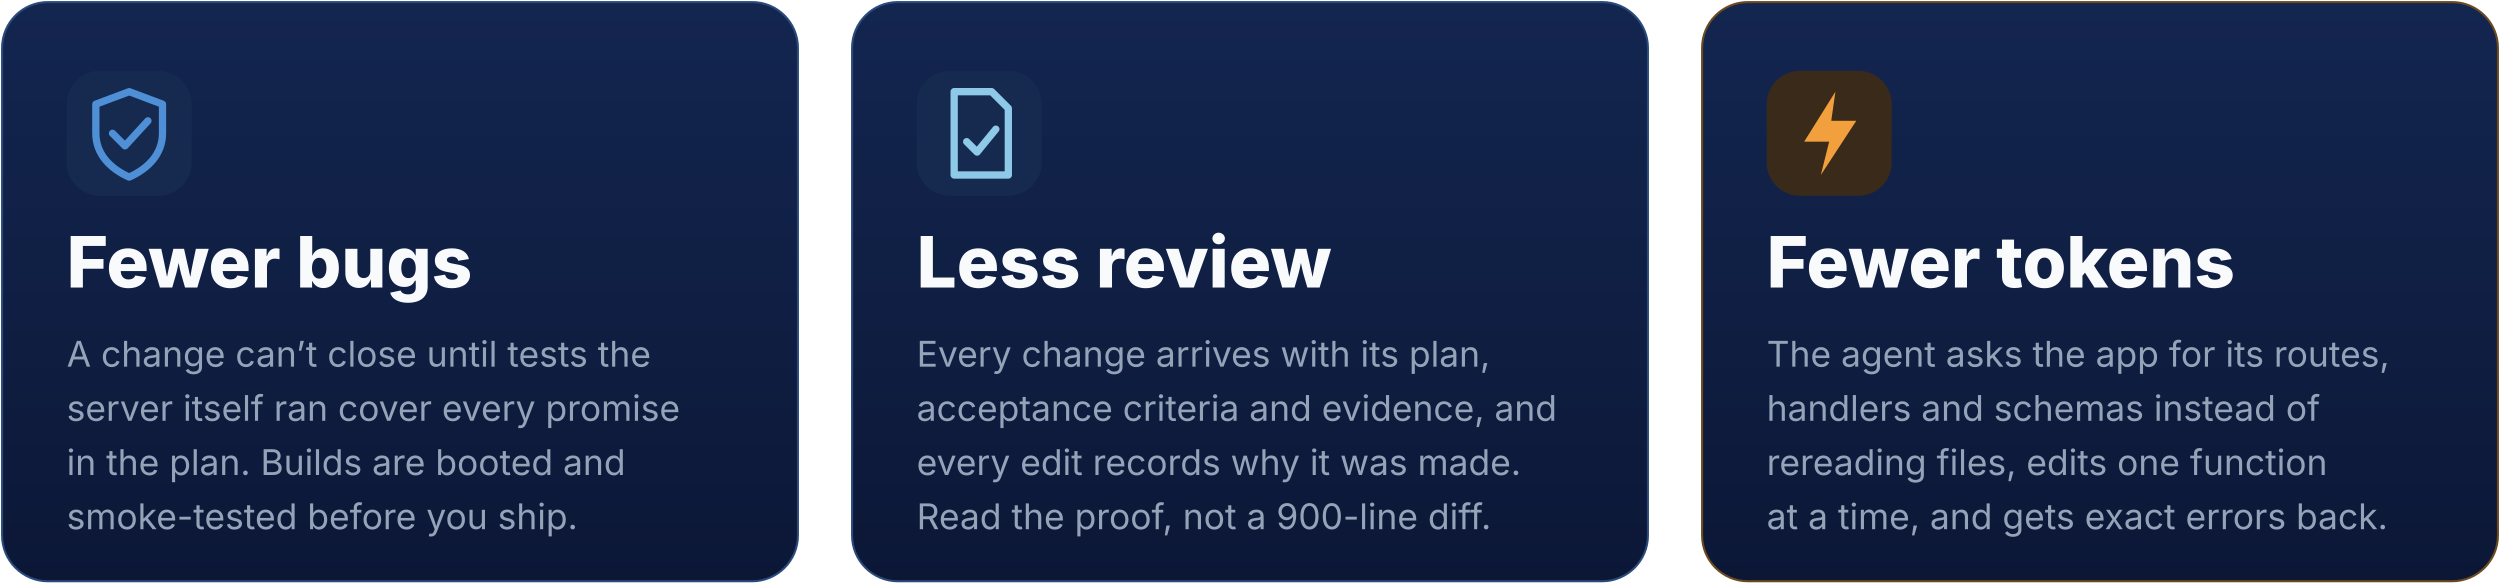
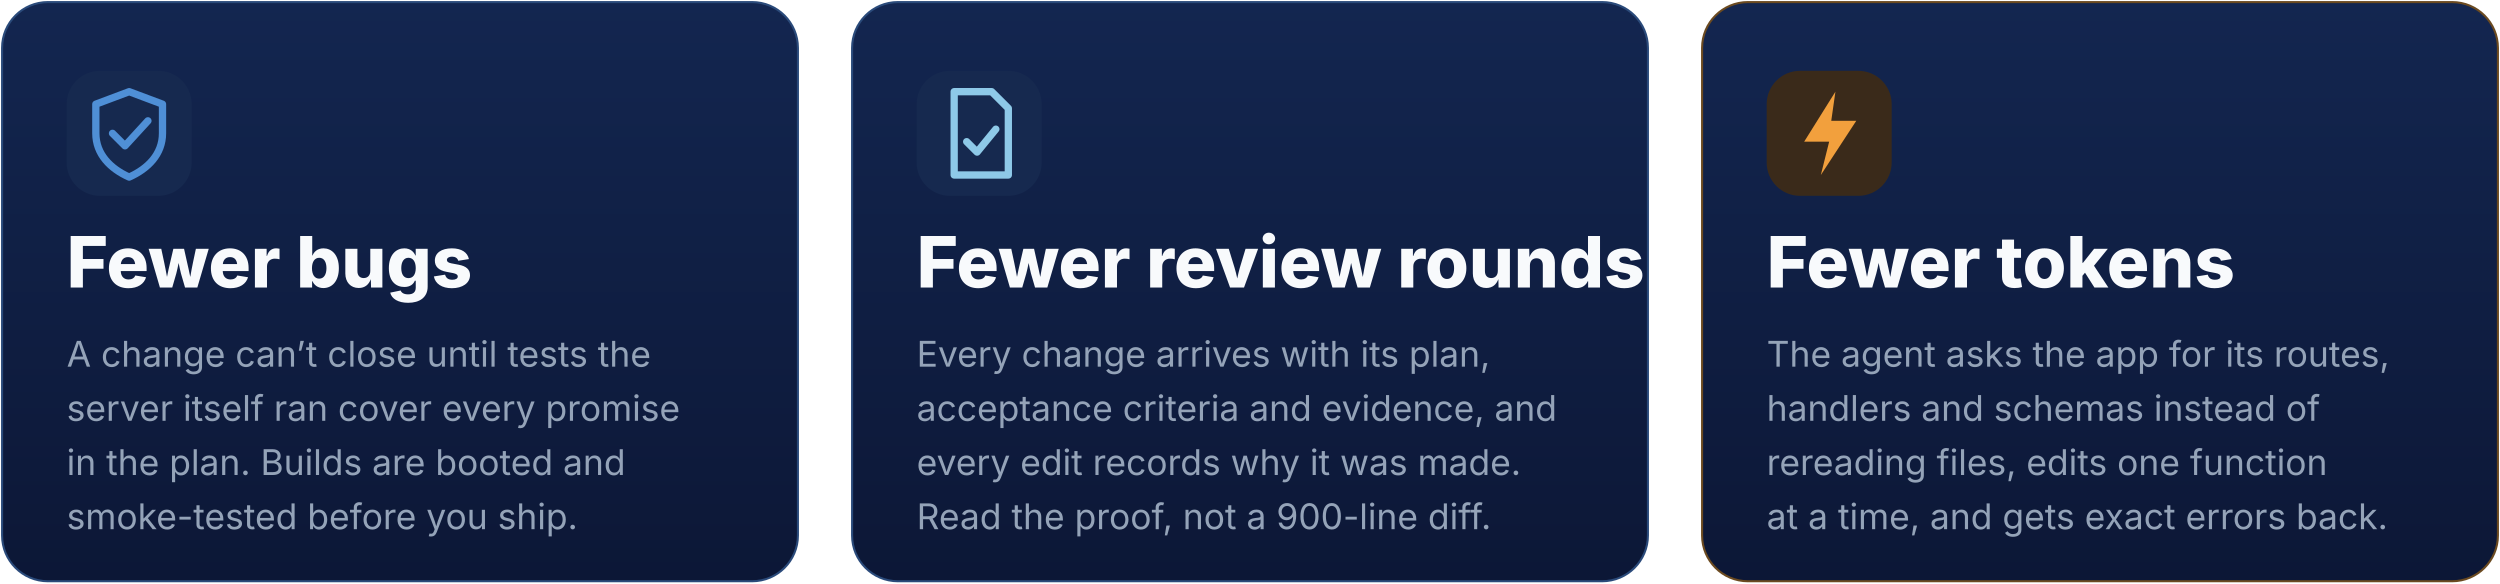
- <svg xmlns="http://www.w3.org/2000/svg" width="1200" height="280" viewBox="0 0 1200 280" role="img" aria-label="Fewer bugs: nothing lands without tests the server ran. Less review: every change comes with its plan and its proof. Fewer tokens: the agent asks the app instead of rereading your code.">
+ <svg xmlns="http://www.w3.org/2000/svg" width="1200" height="280" viewBox="0 0 1200 280" role="img" aria-label="Fewer bugs: nothing lands without tests the server ran. Fewer review rounds: every change comes with its plan and its proof. Fewer tokens: the agent asks the app instead of rereading your code.">
  <style>
    .ui { font-family: ui-sans-serif, -apple-system, 'Segoe UI', Inter, Helvetica, Arial, sans-serif; }
    .pulse { animation: pulse 2.2s ease-in-out infinite; transform-origin: center; transform-box: fill-box; }
    @keyframes pulse { 50% { opacity: 0.45; } }
  </style>
  <defs>
    <linearGradient id="card" x1="0" y1="0" x2="0" y2="1">
      <stop offset="0" stop-color="#132650" />
      <stop offset="1" stop-color="#0c1736" />
    </linearGradient>
  </defs>
  <g transform="translate(0 0)">
    <rect x="1" y="1" width="382" height="278" rx="22" fill="url(#card)" stroke="#2a4a7a" />
    <g transform="translate(32 34)">
      <rect width="60" height="60" rx="16" fill="#16294f" />
      <path d="M30 10 L46 16 V30 C46 40 39 47 30 51 C21 47 14 40 14 30 V16 Z" fill="none" stroke="#4F8FD6" stroke-width="3.5" stroke-linejoin="round" />
      <path d="M22 30 L28 36 L39 24" fill="none" stroke="#4F8FD6" stroke-width="3.5" stroke-linecap="round" stroke-linejoin="round" class="pulse" />
    </g>
    <text x="32" y="138" class="ui" font-size="34" font-weight="800" fill="#f8fafc">Fewer bugs</text>
    <text class="ui" font-size="17" fill="#94a3b8">
      <tspan x="32" y="176">A change can’t close until tests the</tspan>
      <tspan x="32" y="202">server itself ran cover every promise</tspan>
      <tspan x="32" y="228">in the plan. Builds are booted and</tspan>
      <tspan x="32" y="254">smoke-tested before you ship.</tspan>
    </text>
  </g>
  <g transform="translate(408 0)">
    <rect x="1" y="1" width="382" height="278" rx="22" fill="url(#card)" stroke="#2a4a7a" />
    <g transform="translate(32 34)">
      <rect width="60" height="60" rx="16" fill="#16294f" />
      <path d="M18 10 H36 L44 18 V50 H18 Z" fill="none" stroke="#8EC9E8" stroke-width="3.5" stroke-linejoin="round" />
      <path d="M24 34 L29 39 L38 28" fill="none" stroke="#8EC9E8" stroke-width="3.5" stroke-linecap="round" stroke-linejoin="round" class="pulse" />
    </g>
-     <text x="32" y="138" class="ui" font-size="34" font-weight="800" fill="#f8fafc">Less review</text>
+     <text x="32" y="138" class="ui" font-size="34" font-weight="800" fill="#f8fafc">Fewer review rounds</text>
    <text class="ui" font-size="17" fill="#94a3b8">
      <tspan x="32" y="176">Every change arrives with its plan,</tspan>
      <tspan x="32" y="202">acceptance criteria and evidence, and</tspan>
      <tspan x="32" y="228">every edit records why it was made.</tspan>
      <tspan x="32" y="254">Read the proof, not a 900-line diff.</tspan>
    </text>
  </g>
  <g transform="translate(816 0)">
    <rect x="1" y="1" width="382" height="278" rx="22" fill="url(#card)" stroke="#6b4a20" />
    <g transform="translate(32 34)">
      <rect width="60" height="60" rx="16" fill="#3a2a1a" />
      <path d="M33 10 L18 34 H30 L26 50 L43 24 H31 Z" fill="#F2A03D" class="pulse" />
    </g>
    <text x="32" y="138" class="ui" font-size="34" font-weight="800" fill="#f8fafc">Fewer tokens</text>
    <text class="ui" font-size="17" fill="#94a3b8">
      <tspan x="32" y="176">The agent asks the app for its routes,</tspan>
      <tspan x="32" y="202">handlers and schemas instead of</tspan>
      <tspan x="32" y="228">rereading files, edits one function</tspan>
      <tspan x="32" y="254">at a time, and gets exact errors back.</tspan>
    </text>
  </g>
</svg>
